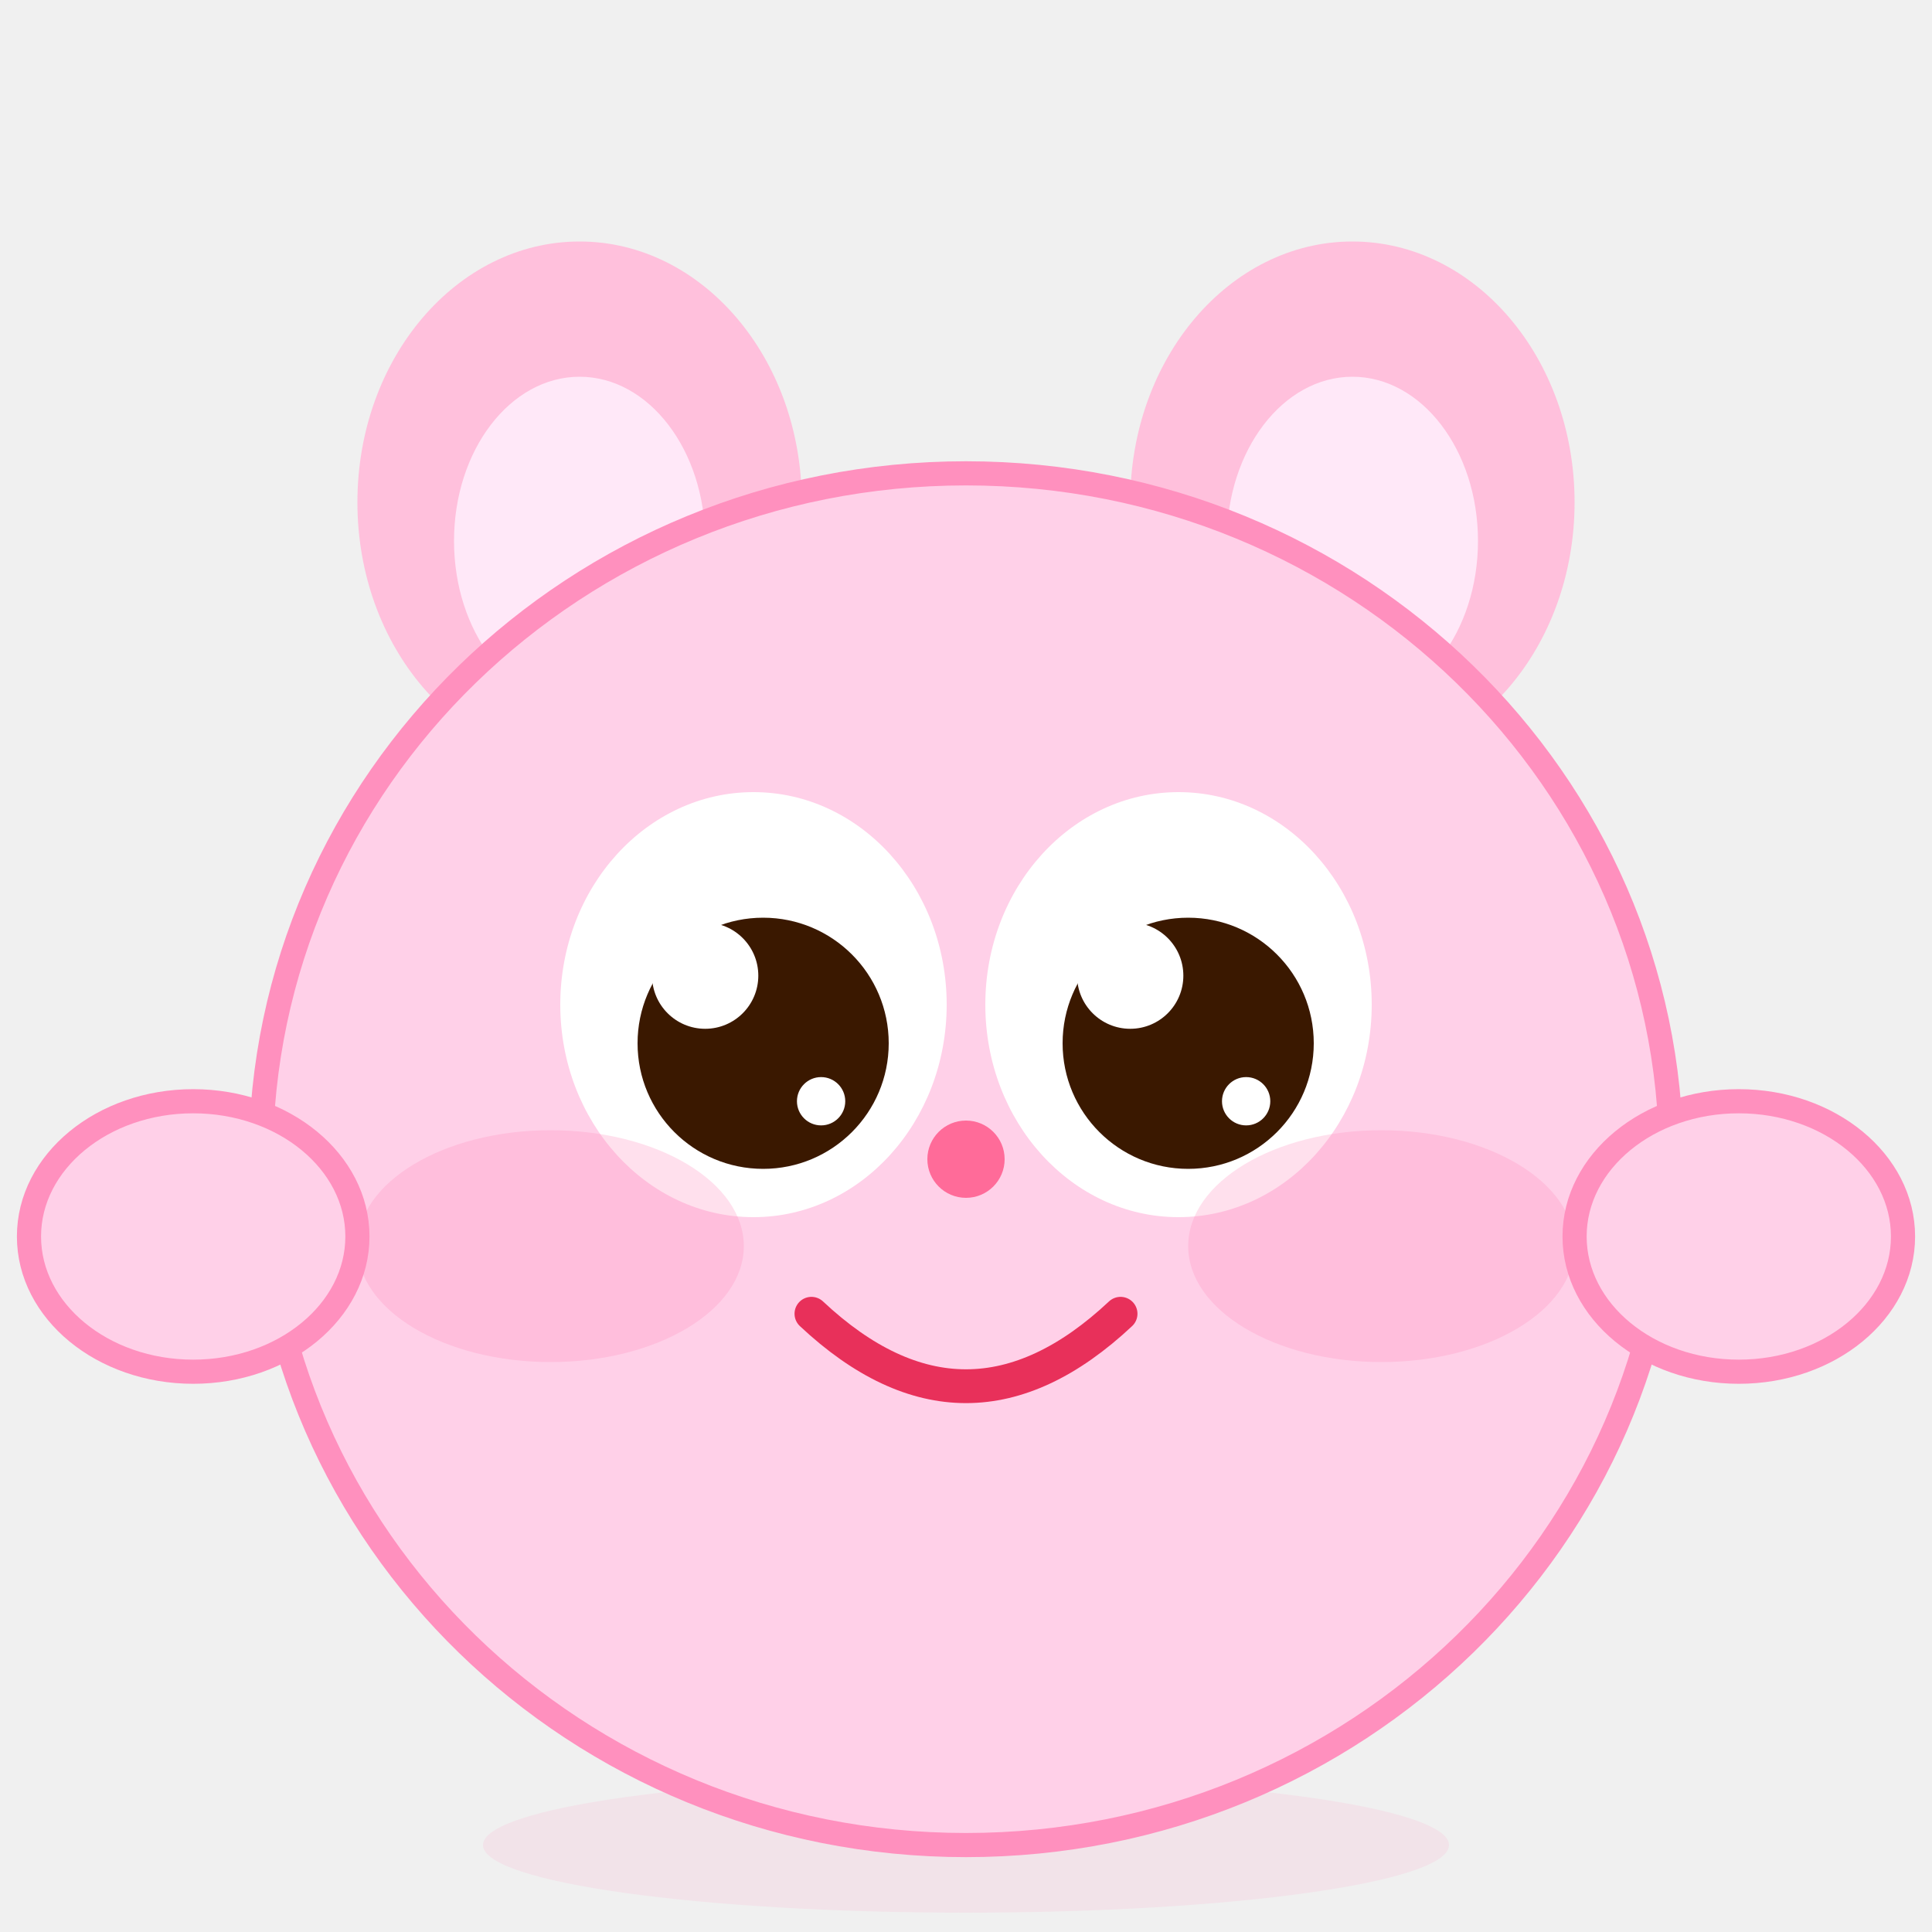
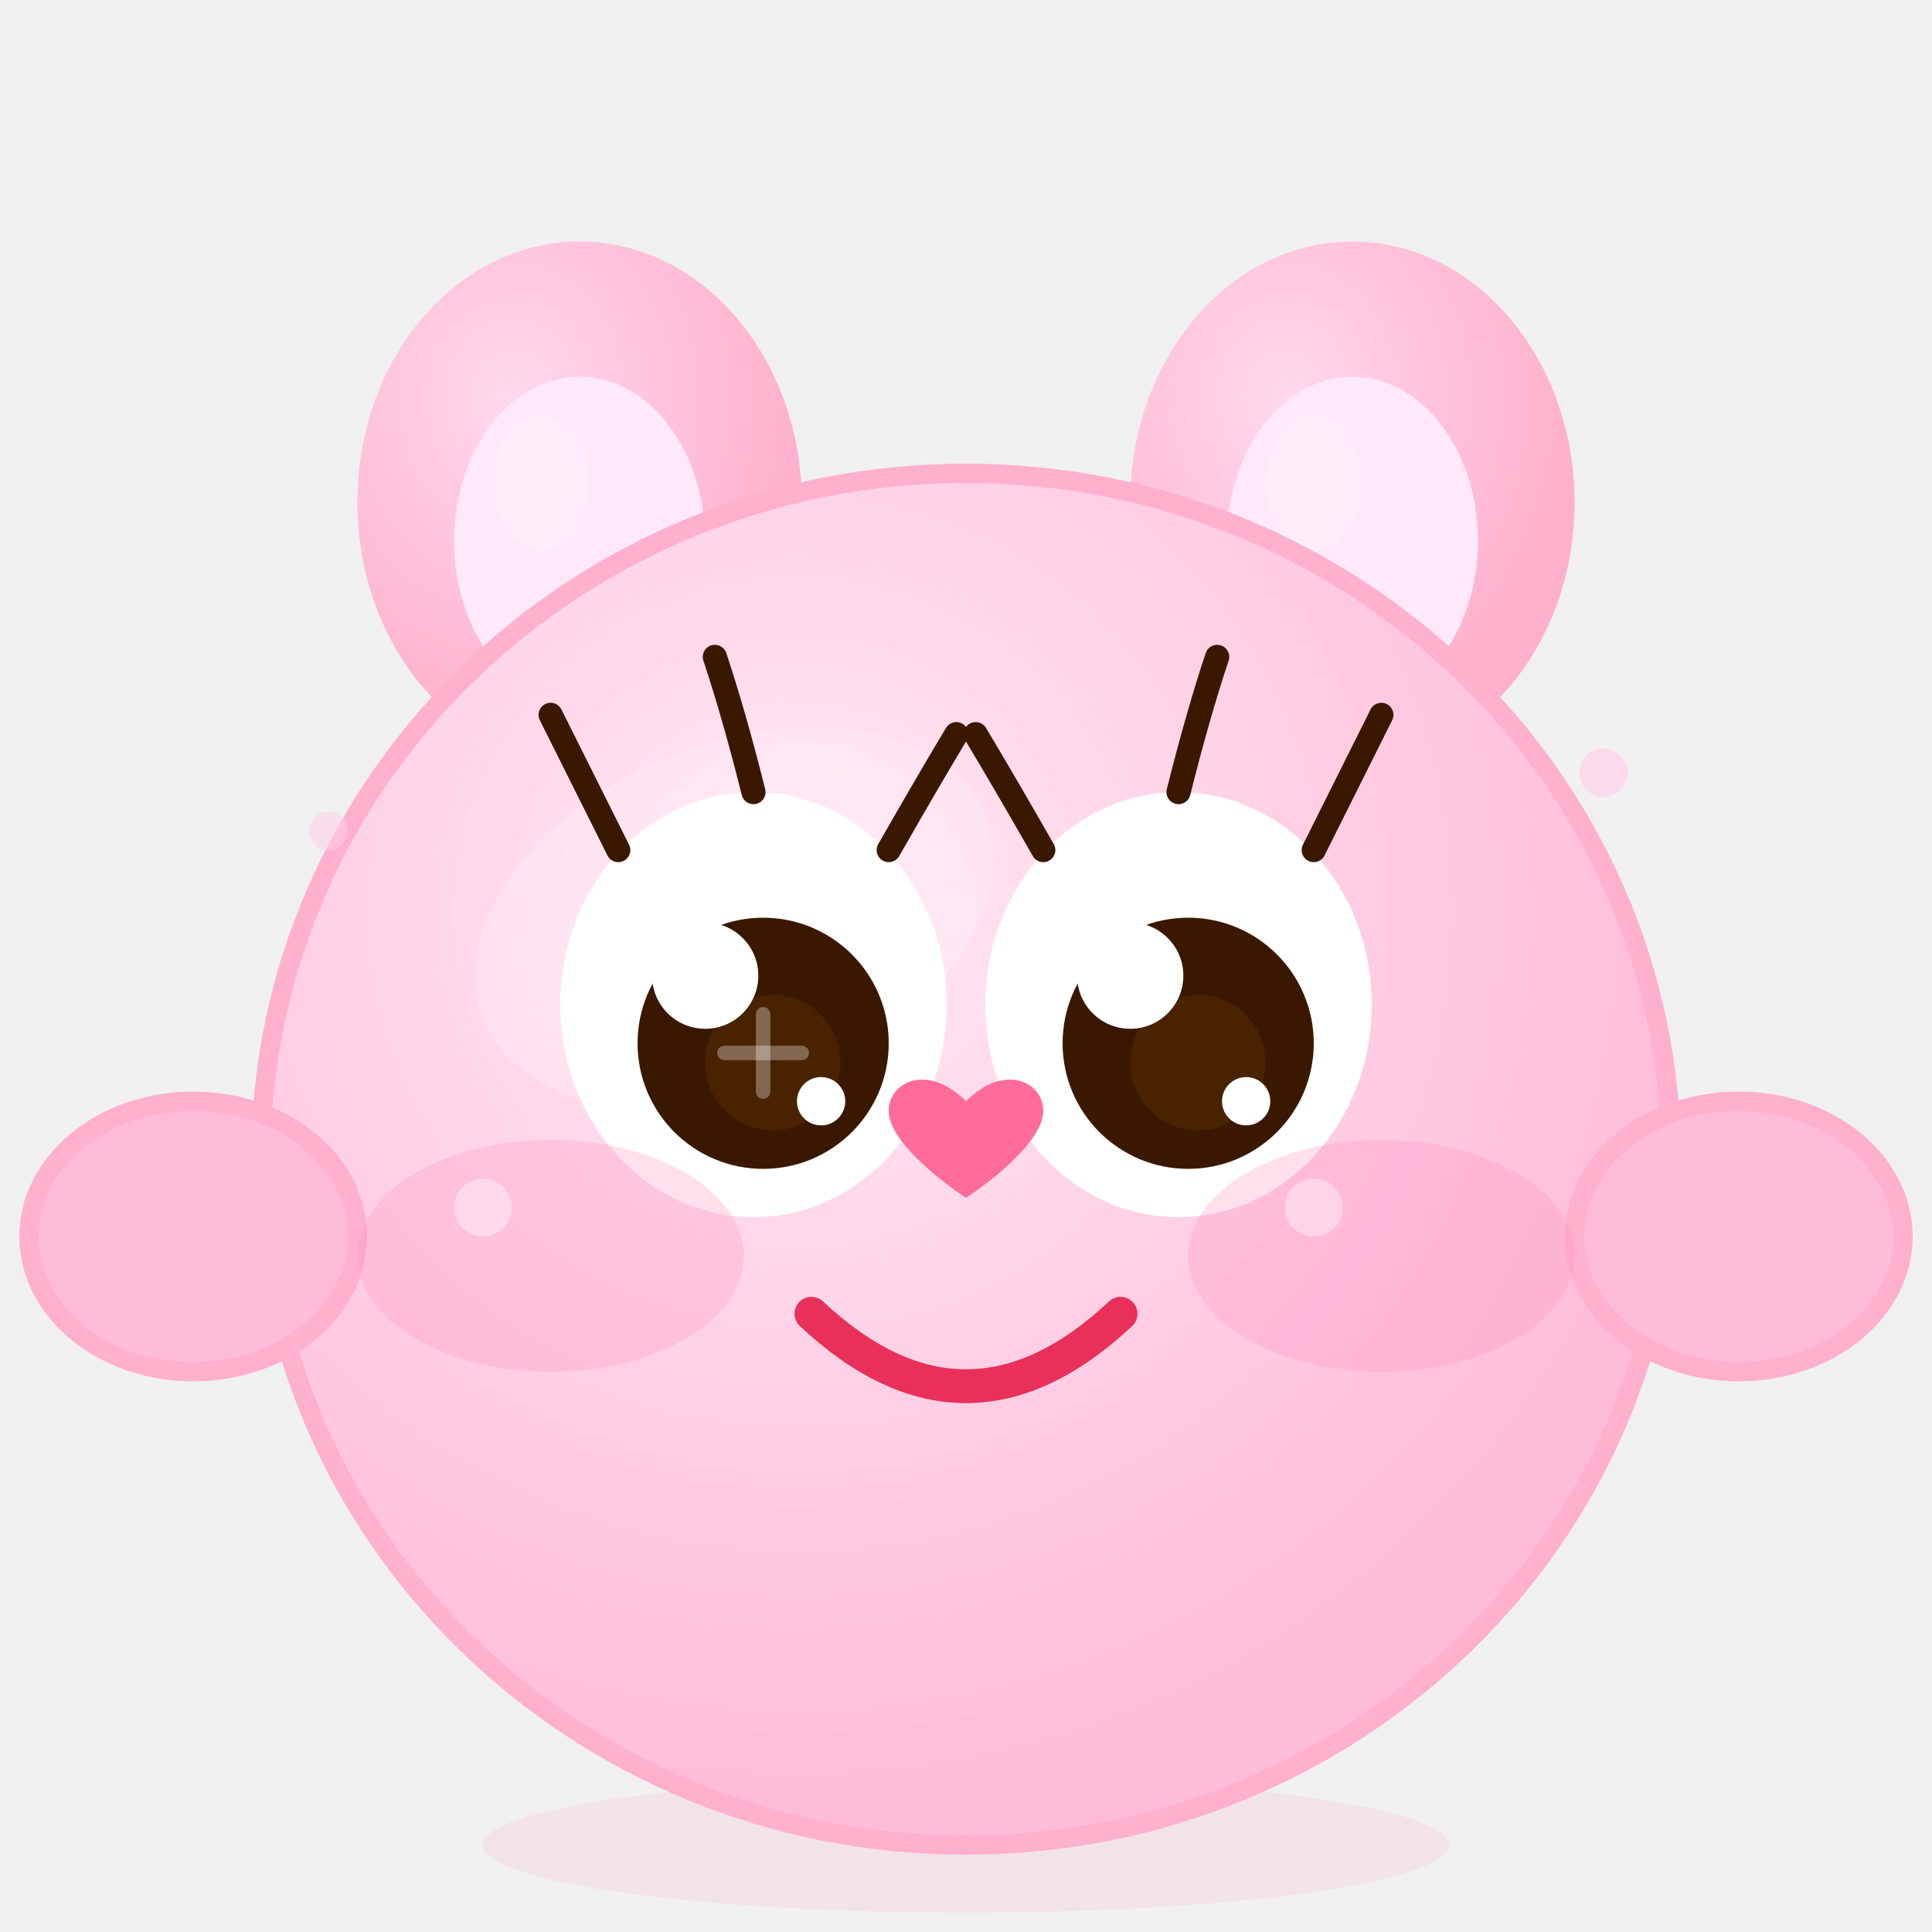
<svg xmlns="http://www.w3.org/2000/svg" viewBox="0 0 200 200">
+   <defs>
+     <radialGradient id="bodyG" cx="38%" cy="32%" r="65%">
+       <stop offset="0%" stop-color="#FFE8F4" />
+       <stop offset="100%" stop-color="#FFBCD8" />
+     </radialGradient>
+     <radialGradient id="earG" cx="35%" cy="30%" r="65%">
+       <stop offset="0%" stop-color="#FFD8EC" />
+       <stop offset="100%" stop-color="#FFB0CC" />
+     </radialGradient>
+   </defs>
  <ellipse cx="100" cy="191" rx="50" ry="7" fill="#FF90BE" opacity="0.14" />
-   <ellipse cx="60" cy="52" rx="23" ry="27" fill="#FFC0DC" />
+   <ellipse cx="60" cy="52" rx="23" ry="27" fill="url(#earG)" />
  <ellipse cx="60" cy="56" rx="13" ry="17" fill="#FFE8F8" />
-   <ellipse cx="140" cy="52" rx="23" ry="27" fill="#FFC0DC" />
+   <ellipse cx="56" cy="50" rx="5" ry="7" fill="white" opacity="0.28" />
+   <ellipse cx="140" cy="52" rx="23" ry="27" fill="url(#earG)" />
  <ellipse cx="140" cy="56" rx="13" ry="17" fill="#FFE8F8" />
-   <ellipse cx="100" cy="120" rx="73" ry="71" fill="#FFD0E8" />
-   <ellipse cx="100" cy="120" rx="73" ry="71" fill="none" stroke="#FF90BE" stroke-width="2.5" />
-   <ellipse cx="20" cy="128" rx="17" ry="14" fill="#FFD0E8" stroke="#FF90BE" stroke-width="2.5" />
-   <ellipse cx="180" cy="128" rx="17" ry="14" fill="#FFD0E8" stroke="#FF90BE" stroke-width="2.5" />
+   <ellipse cx="136" cy="50" rx="5" ry="7" fill="white" opacity="0.28" />
+   <ellipse cx="100" cy="120" rx="73" ry="71" fill="url(#bodyG)" />
+   <ellipse cx="100" cy="120" rx="73" ry="71" fill="none" stroke="#FFB0CC" stroke-width="2" />
+   <ellipse cx="76" cy="95" rx="28" ry="18" fill="white" opacity="0.2" transform="rotate(-22 76 95)" />
+   <ellipse cx="20" cy="128" rx="17" ry="14" fill="#FFBCD8" stroke="#FFB0CC" stroke-width="2" />
+   <ellipse cx="180" cy="128" rx="17" ry="14" fill="#FFBCD8" stroke="#FFB0CC" stroke-width="2" />
  <ellipse cx="78" cy="104" rx="20" ry="22" fill="white" />
  <ellipse cx="122" cy="104" rx="20" ry="22" fill="white" />
  <circle cx="79" cy="108" r="13" fill="#3A1800" />
  <circle cx="123" cy="108" r="13" fill="#3A1800" />
+   <circle cx="80" cy="110" r="7" fill="#5C2E00" opacity="0.45" />
+   <circle cx="124" cy="110" r="7" fill="#5C2E00" opacity="0.45" />
  <circle cx="73" cy="101" r="5.5" fill="white" />
  <circle cx="117" cy="101" r="5.5" fill="white" />
  <circle cx="85" cy="114" r="2.5" fill="white" />
  <circle cx="129" cy="114" r="2.5" fill="white" />
-   <circle cx="100" cy="120" r="4" fill="#FF6B99" />
-   <ellipse cx="57" cy="129" rx="20" ry="12" fill="#FF90BE" opacity="0.28" />
-   <ellipse cx="143" cy="129" rx="20" ry="12" fill="#FF90BE" opacity="0.28" />
+   <line x1="79" y1="105" x2="79" y2="113" stroke="white" stroke-width="1.5" stroke-linecap="round" opacity="0.32" />
+   <line x1="75" y1="109" x2="83" y2="109" stroke="white" stroke-width="1.5" stroke-linecap="round" opacity="0.32" />
+   <path d="M 64 88 Q 60 80 57 74" stroke="#3A1800" stroke-width="2.5" fill="none" stroke-linecap="round" />
+   <path d="M 78 82 Q 76 74 74 68" stroke="#3A1800" stroke-width="2.5" fill="none" stroke-linecap="round" />
+   <path d="M 92 88 Q 96 81 99 76" stroke="#3A1800" stroke-width="2.5" fill="none" stroke-linecap="round" />
+   <path d="M 108 88 Q 104 81 101 76" stroke="#3A1800" stroke-width="2.5" fill="none" stroke-linecap="round" />
+   <path d="M 122 82 Q 124 74 126 68" stroke="#3A1800" stroke-width="2.5" fill="none" stroke-linecap="round" />
+   <path d="M 136 88 Q 140 80 143 74" stroke="#3A1800" stroke-width="2.5" fill="none" stroke-linecap="round" />
+   <path d="M 100 124 C 97 122 92 118 92 115 C 92 112 96 110 100 114 C 104 110 108 112 108 115 C 108 118 103 122 100 124 Z" fill="#FF6B99" />
+   <ellipse cx="57" cy="130" rx="20" ry="12" fill="#FF90BE" opacity="0.28" />
+   <ellipse cx="143" cy="130" rx="20" ry="12" fill="#FF90BE" opacity="0.28" />
+   <circle cx="50" cy="125" r="3" fill="white" opacity="0.38" />
+   <circle cx="136" cy="125" r="3" fill="white" opacity="0.38" />
  <path d="M 84 136 Q 100 151 116 136" stroke="#E8305A" stroke-width="3.5" fill="none" stroke-linecap="round" />
+   <circle cx="166" cy="80" r="2.5" fill="#FFD0E8" opacity="0.7" />
+   <circle cx="34" cy="86" r="2" fill="#FFD0E8" opacity="0.55" />
</svg>
